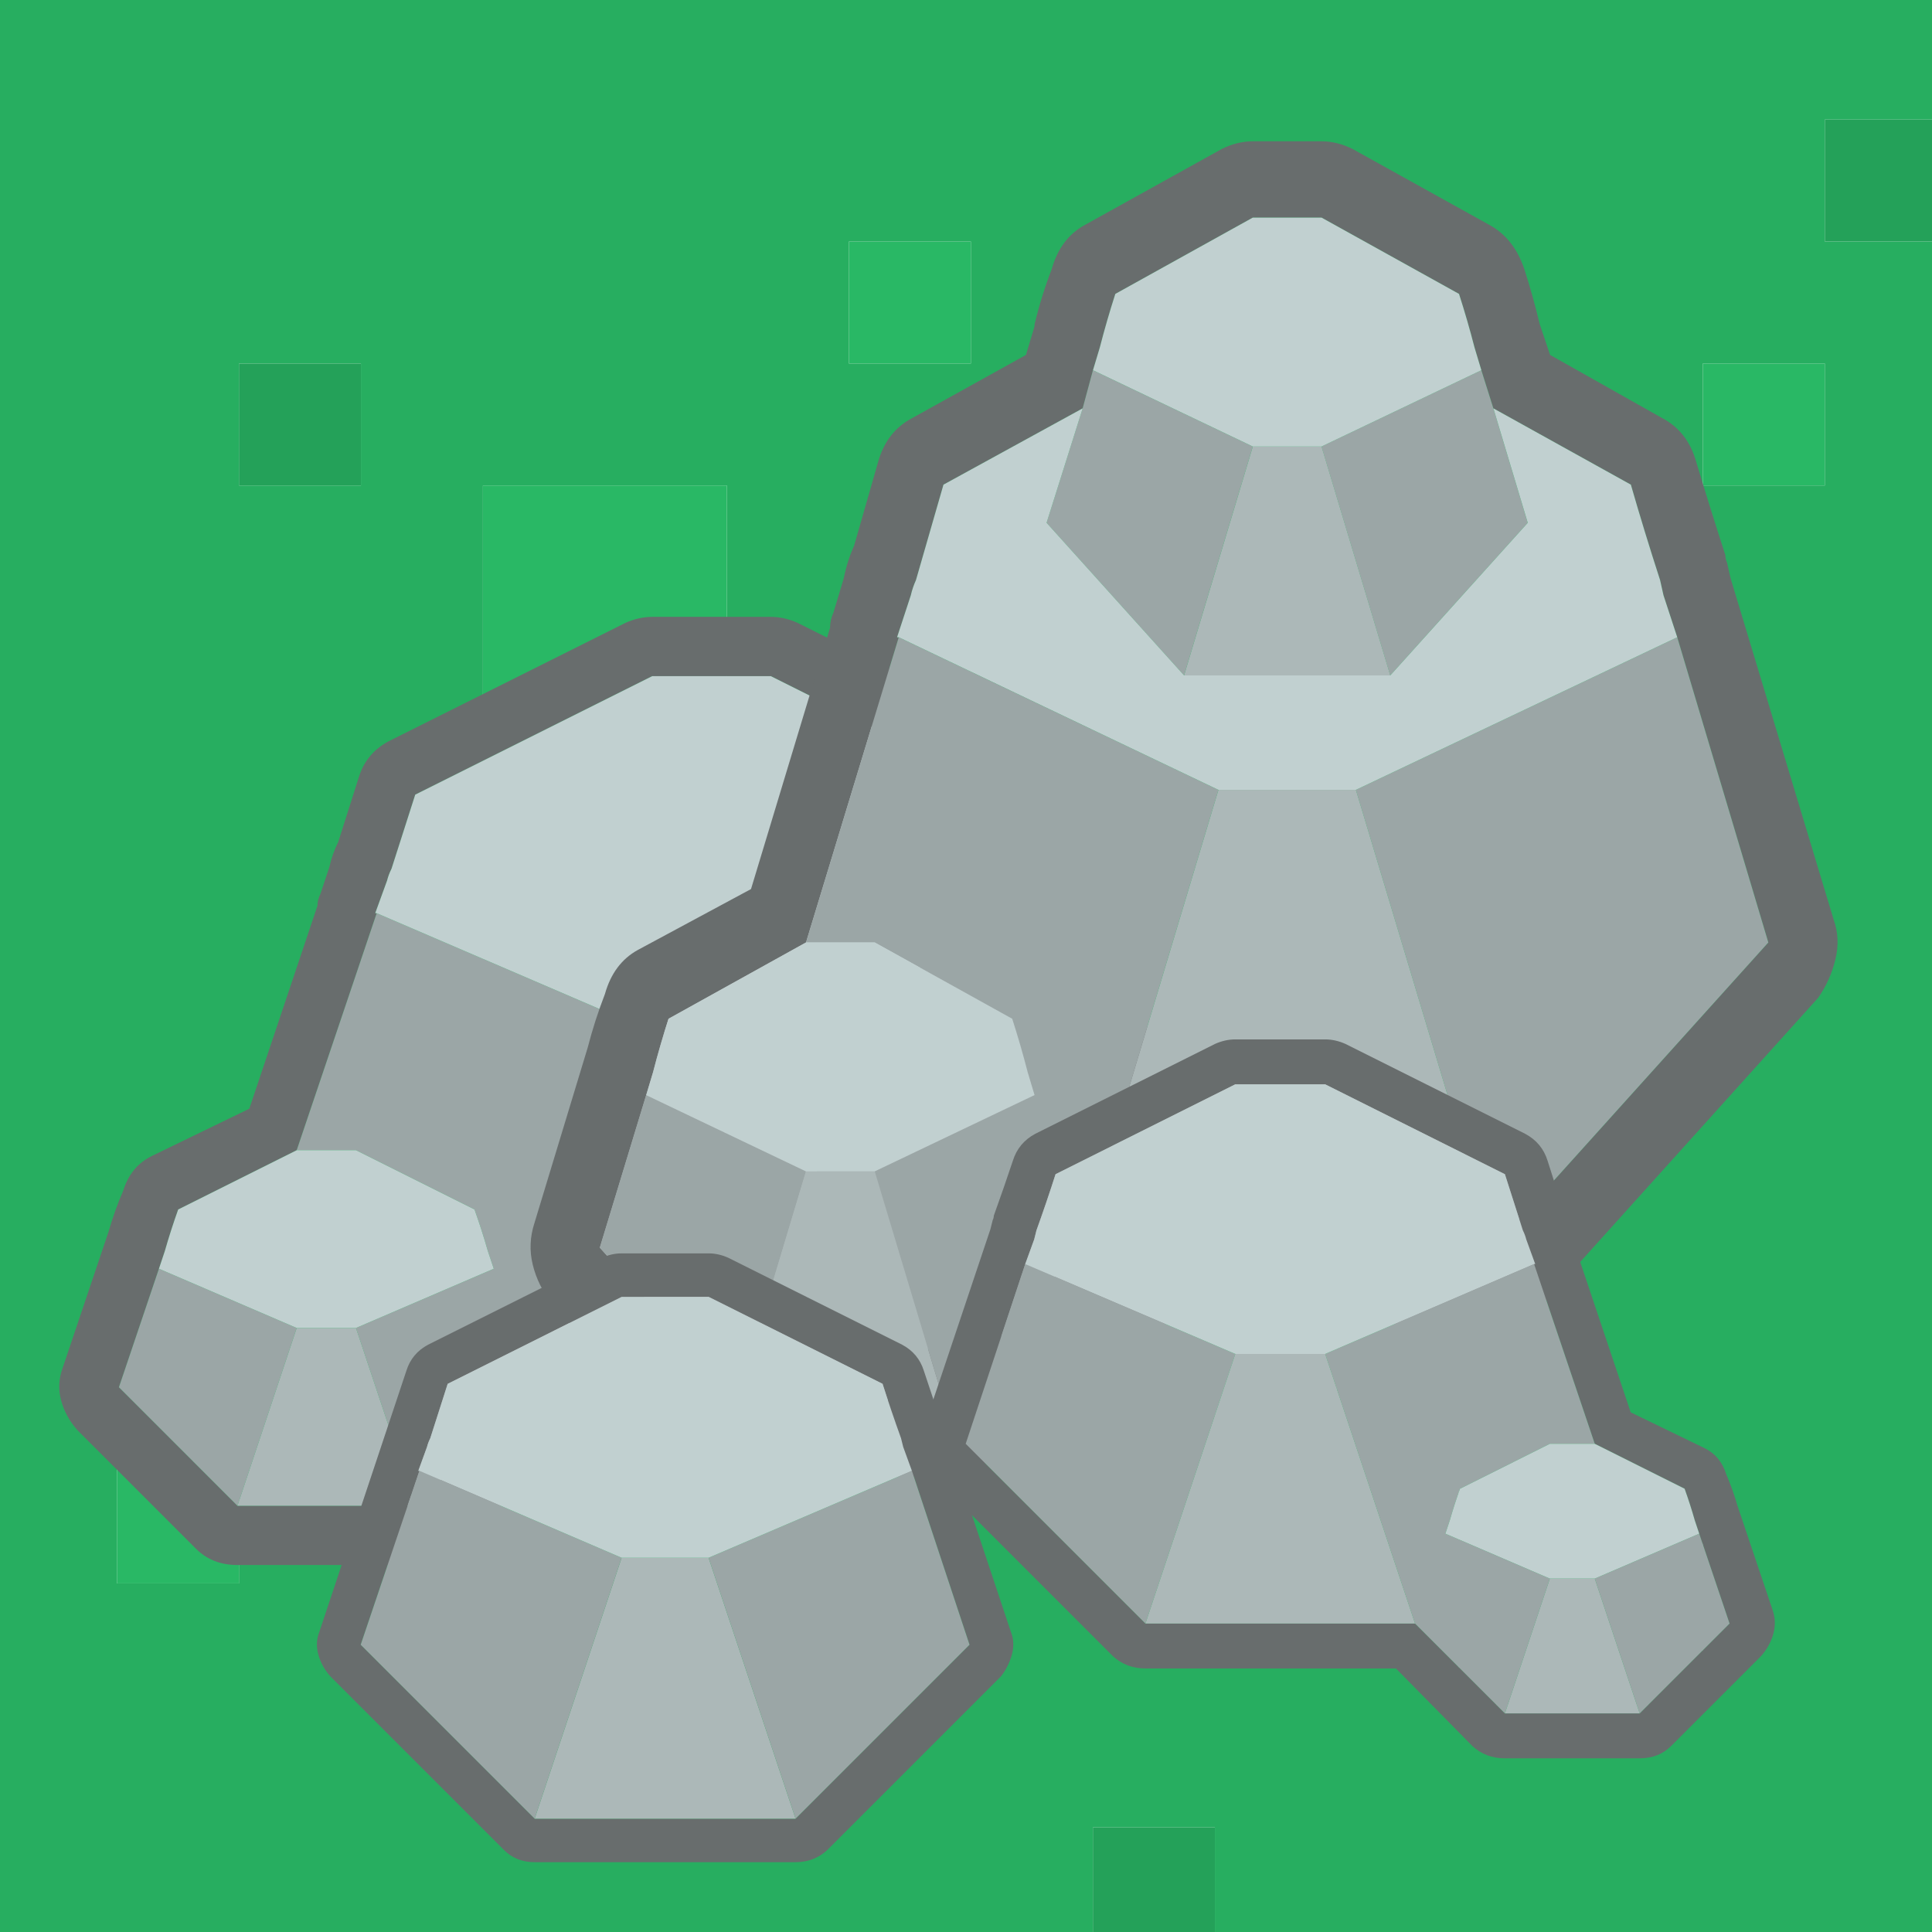
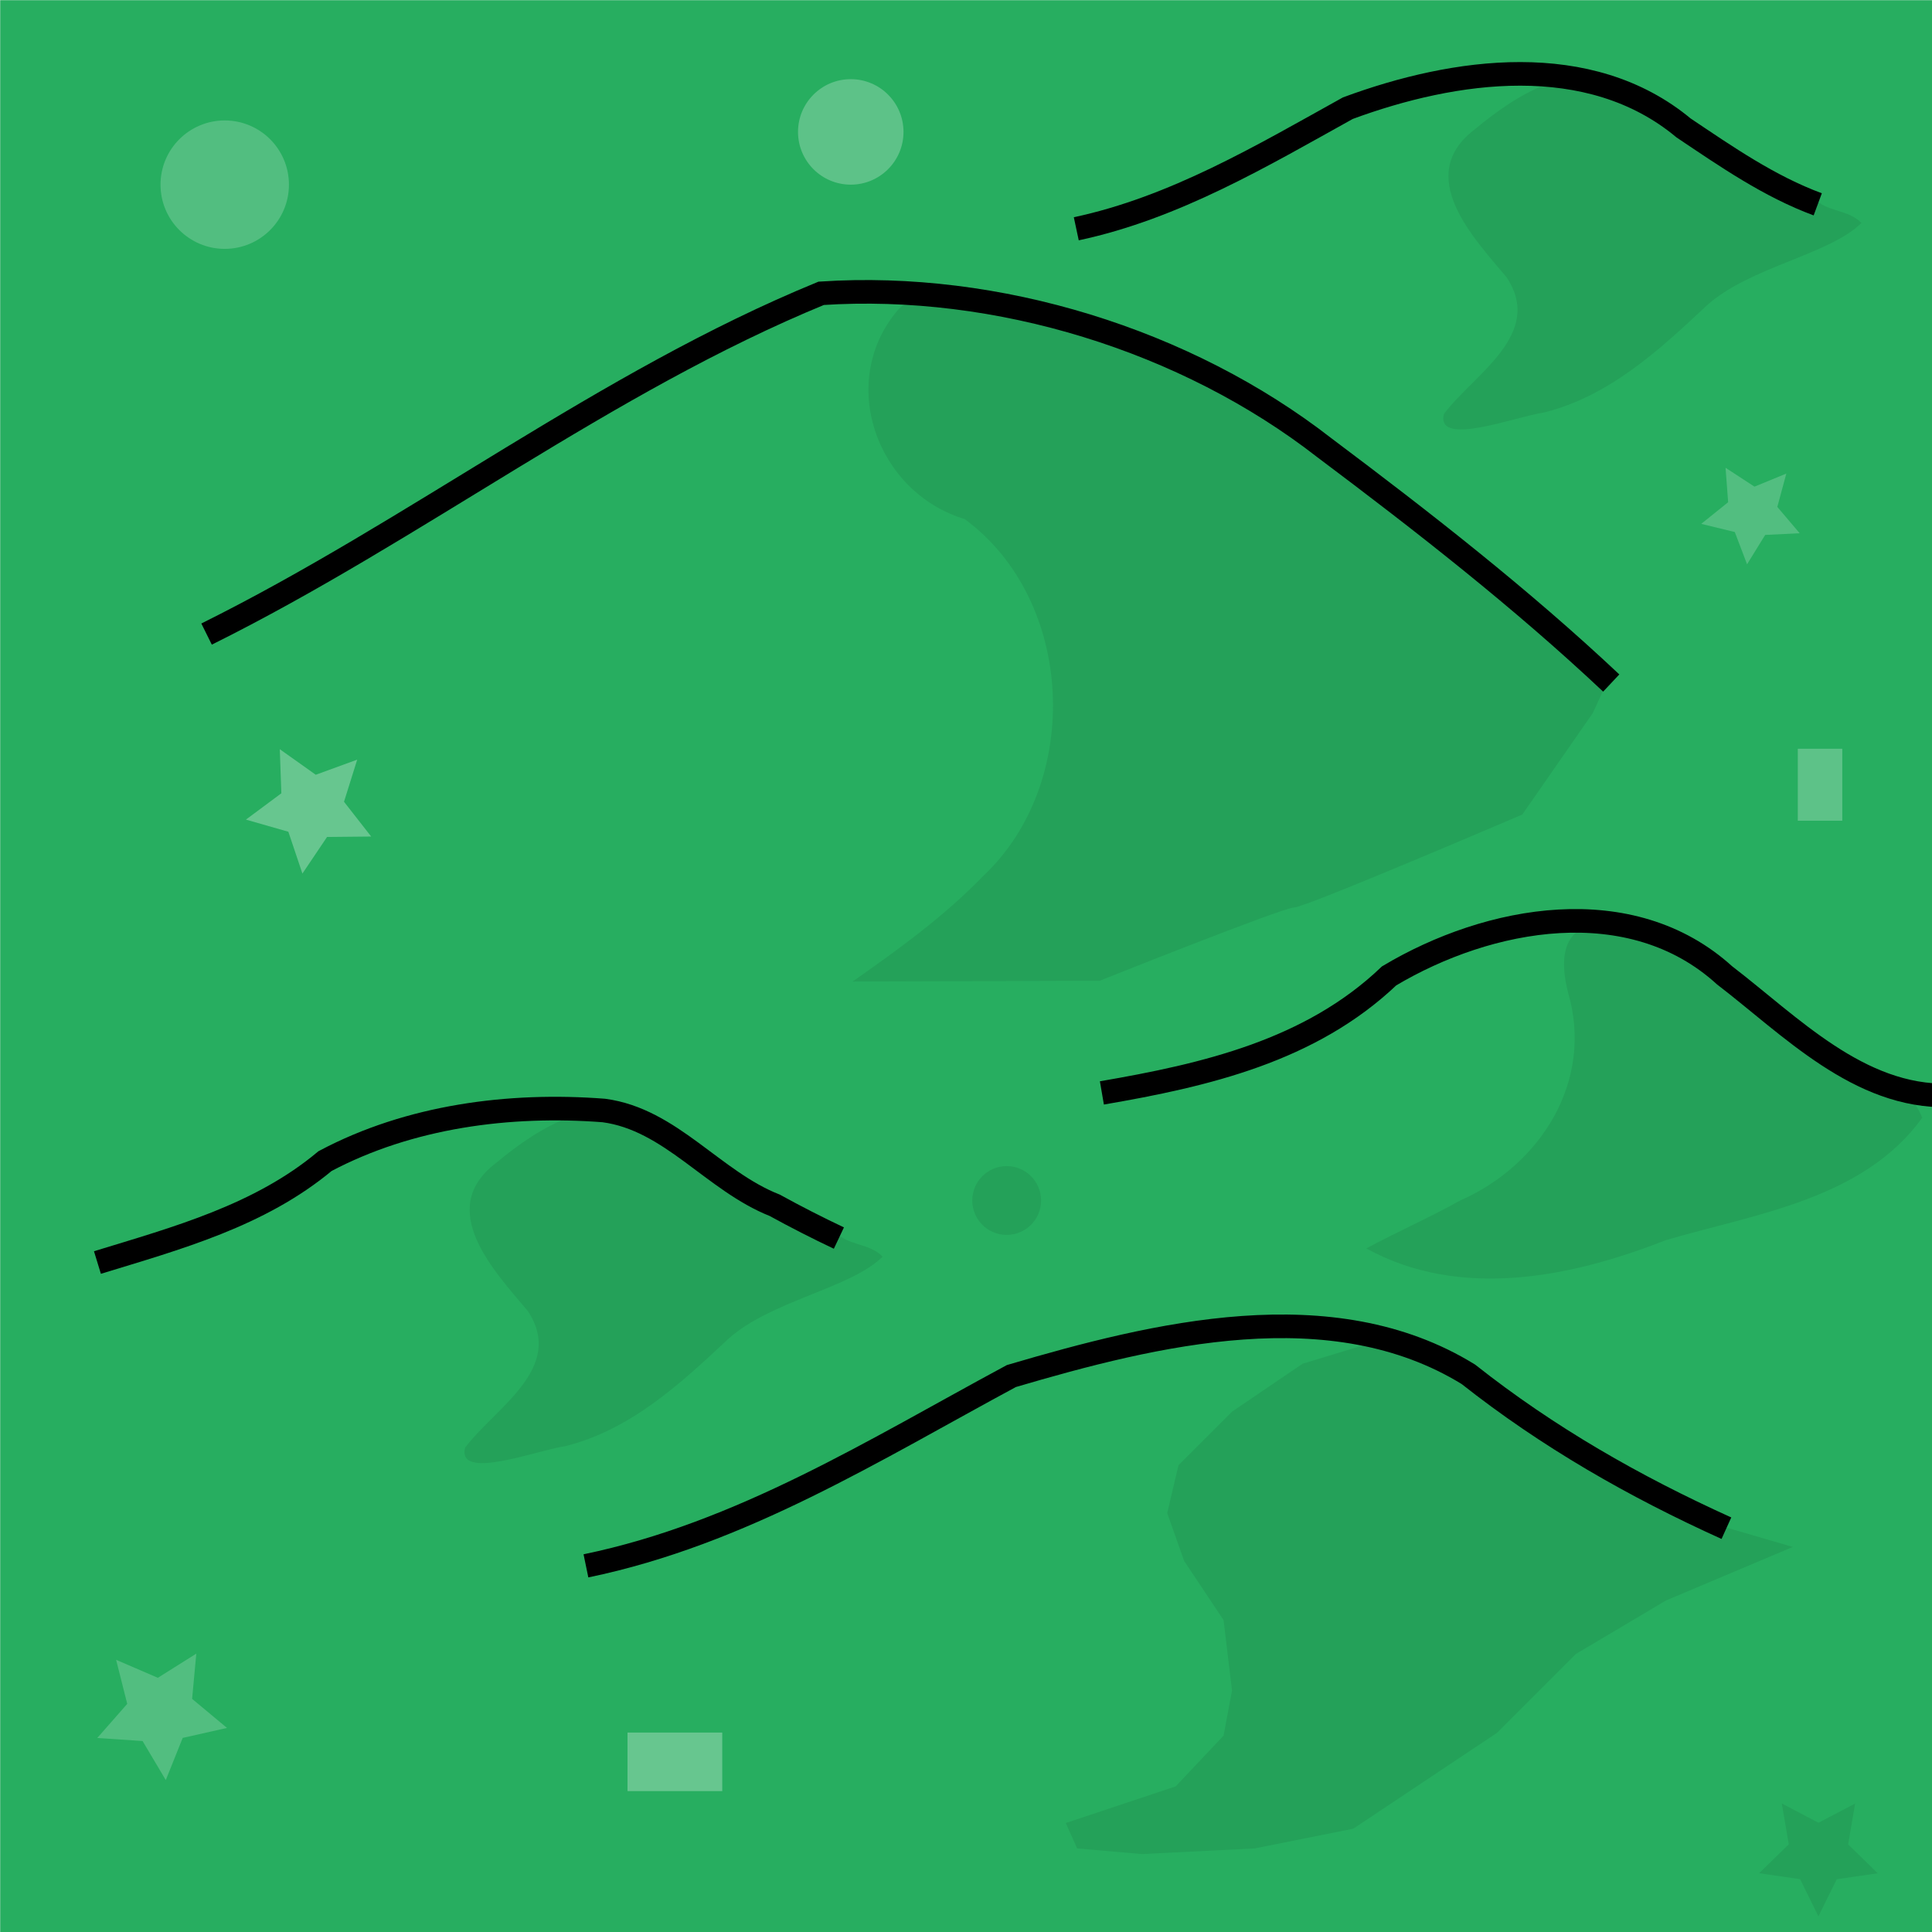
<svg xmlns="http://www.w3.org/2000/svg" width="163.645" height="163.645" viewBox="0 0 43.298 43.298" version="1.1" id="svg834">
-   <defs id="defs828" />
+   <defs id="defs828">
+     </defs>
  <g id="layer1" transform="translate(188.1094,-117.9557)">
-     <g id="g7055-3" transform="translate(267.4844,-163.8864)" style="">
-       <g transform="matrix(0.2645833,0,0,0.2645833,-188.1094,117.9557)" id="use7053-6">
-         <path style="fill:#24a159;stroke:none" id="path17851" d="m 68,92 v 4 h 4 V 92 H 68 M 96,36 h -4 v 4 h 4 V 36 M 56,80 h 4 v -4 h -4 v 4 m 12,-8 v -4 h -4 v 4 h 4 M 64,52 v 4 h 4 V 52 H 64 M 44,48 v -4 h -4 v 4 h 4 m 44,40 v -8 h -8 v 8 z" />
-         <path style="fill:#27ae60;stroke:none" id="path17853" d="m 92,36 h 4 V 32 H 32 v 64 h 36 v -4 h 4 v 4 H 96 V 40 h -4 v -4 m -4,12 v -4 h 4 v 4 h -4 m 0,32 v 8 h -8 v -8 h 8 M 48,48 h 8 v 8 h -8 v -8 m -4,-4 v 4 h -4 v -4 h 4 m 20,0 h -4 v -4 h 4 v 4 M 36,84 v -4 h 4 v 4 H 36 M 64,56 v -4 h 4 v 4 h -4 m 4,12 v 4 h -4 v -4 h 4 M 44,64 v -4 h 4 v 4 h -4 m 16,16 h -4 v -4 h 4 v 4 m 12,0 v -4 h 4 v 4 z" />
-         <path style="fill:#29b865;stroke:none" id="path17855" d="m 72,76 v 4 h 4 V 76 H 72 M 44,60 v 4 h 4 v -4 h -4 m -8,20 v 4 h 4 V 80 H 36 M 60,44 h 4 v -4 h -4 v 4 m -4,4 h -8 v 8 h 8 v -8 m 32,-4 v 4 h 4 v -4 z" />
-       </g>
-     </g>
-     <g id="g8103-9" transform="matrix(1.345769,0,0,1.345769,-655.0015,-706.7536)" style="">
-       <g transform="matrix(0.2645833,0,0,0.2645833,-188.1094,117.9557)" id="use8101-1">
-         <path style="fill:#686d6d;stroke:none" id="path17889" d="M 740.9,431.2 Q 740.45,431 740,431 h -2 q -0.45,0 -0.9,0.2 l -4,2 q -0.7,0.35 -0.95,1.15 -0.3,0.7 -0.5,1.45 v 0.05 l -0.25,0.75 -3.3,1.65 q -0.75,0.35 -1,1.15 -0.35,1.1 -0.7,2.2 -0.2,0.4 -0.3,0.85 l -0.3,0.9 q -0.1,0.2 -0.1,0.4 l -2.3,6.85 -3.3,1.6 q -0.7,0.35 -0.95,1.15 -0.3,0.7 -0.5,1.4 l -1.55,4.6 q -0.2,0.55 -0.05,1.1 0.15,0.55 0.55,1 l 4,4 q 0.55,0.55 1.4,0.55 h 6 q 0.85,0 1.45,-0.55 l 3.4,-3.45 H 745 q 0.85,0 1.45,-0.55 l 8,-8 q 0.35,-0.45 0.5,-1 0.15,-0.55 -0.05,-1.05 l -3,-8.95 q -0.05,-0.2 -0.1,-0.4 -0.05,-0.1 -0.05,-0.2 -0.45,-1.25 -0.85,-2.45 -0.25,-0.8 -1,-1.15 l -3.25,-1.65 -0.3,-0.8 q -0.2,-0.75 -0.45,-1.45 -0.3,-0.8 -1,-1.15 l -4,-2 m -7.55,5.8 0.2,-0.6 q 0.2,-0.7 0.45,-1.4 l 4,-2 h 2 l 4,2 q 0.25,0.7 0.45,1.4 l 0.2,0.6 0.35,1 4,2 q 0.4,1.25 0.85,2.5 0.05,0.2 0.1,0.4 l 0.4,1.1 2.65,8 -8,8 h -12 l -4,4 h -6 l -4,-4 1.35,-4 0.2,-0.6 q 0.2,-0.7 0.45,-1.4 l 4,-2 2.7,-8 h -0.05 l 0.4,-1.1 q 0.05,-0.2 0.15,-0.4 0.4,-1.25 0.8,-2.5 l 4.05,-2 z" />
-         <path style="fill:#9ba6a6;stroke:none" id="path17891" d="m 719,460 4,4 2,-6 -4.65,-2 -1.35,4 m 22,-12 4,12 8,-8 -2.65,-8 -9.35,4 m -10,6 q 0.25,0.7 0.45,1.4 l 0.2,0.6 -4.65,2 2,6 4,-4 4,-12 -9.3,-4 -2.7,8 h 2 l 4,2 m 14,-16 -0.35,-1 -4.65,2 2,6 4,-4 -1,-3 m -11.65,-1 -0.3,1 -1.05,3 4,4 2,-6 z" />
-         <path style="fill:#acb8b8;stroke:none" id="path17893" d="m 727,458 h -2 l -2,6 h 6 l -2,-6 m 18,2 -4,-12 h -4 l -4,12 h 12 m -7,-21 -2,6 h 6 l -2,-6 z" />
-         <path style="fill:#c1d0d0;stroke:none" id="path17895" d="m 731.45,455.4 q -0.2,-0.7 -0.45,-1.4 l -4,-2 h -2 l -4,2 q -0.25,0.7 -0.45,1.4 l -0.2,0.6 4.65,2 h 2 l 4.65,-2 -0.2,-0.6 m 1.6,-17.4 -4.05,2 q -0.4,1.25 -0.8,2.5 -0.1,0.2 -0.15,0.4 l -0.4,1.1 h 0.05 l 9.3,4 h 4 l 9.35,-4 -0.4,-1.1 q -0.05,-0.2 -0.1,-0.4 -0.45,-1.25 -0.85,-2.5 l -4,-2 1,3 -4,4 h -6 l -4,-4 1.05,-3 m 0.5,-1.6 -0.2,0.6 4.65,2 h 2 l 4.65,-2 -0.2,-0.6 q -0.2,-0.7 -0.45,-1.4 l -4,-2 h -2 l -4,2 q -0.25,0.7 -0.45,1.4 z" />
-       </g>
-     </g>
-     <g id="g8091-7" transform="translate(-200.3799,-533.0721)" style="">
-       <g transform="matrix(0.2645833,0,0,0.2645833,-188.1094,117.9557)" id="use8089-5">
-         <path style="fill:#686d6d;stroke:none" id="path17859" d="m 533.1,438.2 q -0.75,0.4 -1,1.2 l -4,12 q -0.2,0.5 -0.05,1.05 0.15,0.55 0.55,1 l 8,8 q 0.55,0.55 1.4,0.55 h 12 q 0.85,0 1.45,-0.55 l 8,-8 q 0.35,-0.45 0.5,-1 0.15,-0.55 -0.05,-1.05 l -4,-12 q -0.25,-0.8 -1,-1.2 l -8,-4 Q 546.45,434 546,434 h -4 q -0.45,0 -0.9,0.2 l -8,4 m -0.4,5.8 h -0.05 l 0.4,-1.1 q 0.05,-0.2 0.15,-0.4 0.4,-1.25 0.8,-2.5 l 8,-4 h 4 l 8,4 q 0.4,1.25 0.85,2.5 0.05,0.2 0.1,0.4 l 0.4,1.1 2.65,8 -8,8 h -12 l -8,-8 z" />
-         <path style="fill:#acb8b8;stroke:none" id="path17861" d="m 546,448 h -4 l -4,12 h 12 z" />
-         <path style="fill:#9ba6a6;stroke:none" id="path17863" d="m 530,452 8,8 4,-12 -9.3,-4 -2.7,8 m 20,8 8,-8 -2.65,-8 -9.35,4 z" />
-         <path style="fill:#c1d0d0;stroke:none" id="path17865" d="m 532.65,444 h 0.05 l 9.3,4 h 4 l 9.35,-4 -0.4,-1.1 q -0.05,-0.2 -0.1,-0.4 -0.45,-1.25 -0.85,-2.5 l -8,-4 h -4 l -8,4 q -0.4,1.25 -0.8,2.5 -0.1,0.2 -0.15,0.4 z" />
-       </g>
-     </g>
-     <g id="g8095-3" transform="translate(-118.1749,-528.0855)" style="">
-       <g transform="matrix(0.2645833,0,0,0.2645833,-188.1094,117.9557)" id="use8093-5">
-         <path style="fill:#686d6d;stroke:none" id="path17869" d="m 453.9,442.2 -4,-2 Q 449.45,440 449,440 h -2 q -0.45,0 -0.9,0.2 l -4,2 q -0.75,0.4 -1,1.2 l -2,6 q -0.2,0.5 -0.05,1.05 0.15,0.55 0.55,1 l 4,4 q 0.55,0.55 1.4,0.55 h 6 q 0.85,0 1.45,-0.55 l 4,-4 q 0.35,-0.45 0.5,-1 0.15,-0.55 -0.05,-1.05 l -2,-6 q -0.25,-0.8 -1,-1.2 m -4.9,-0.2 4,2 q 0.25,0.7 0.45,1.4 l 0.2,0.6 1.35,4 -4,4 h -6 l -4,-4 1.35,-4 0.2,-0.6 q 0.2,-0.7 0.45,-1.4 l 4,-2 z" />
-         <path style="fill:#acb8b8;stroke:none" id="path17871" d="m 451,454 -2,-6 h -2 l -2,6 z" />
-         <path style="fill:#9ba6a6;stroke:none" id="path17873" d="m 451,454 4,-4 -1.35,-4 -4.65,2 2,6 m -10,-4 4,4 2,-6 -4.65,-2 z" />
-         <path style="fill:#c1d0d0;stroke:none" id="path17875" d="m 453,444 -4,-2 h -2 l -4,2 q -0.25,0.7 -0.45,1.4 l -0.2,0.6 4.65,2 h 2 l 4.65,-2 -0.2,-0.6 q -0.2,-0.7 -0.45,-1.4 z" />
-       </g>
-     </g>
-     <g id="g8095-3-2" transform="translate(-137.5155,-533.8864)" style="">
-       <g transform="matrix(0.2645833,0,0,0.2645833,-188.1094,117.9557)" id="use8093-5-7">
-         <path style="fill:#686d6d;stroke:none" id="path17879" d="m 453.9,442.2 -4,-2 Q 449.45,440 449,440 h -2 q -0.45,0 -0.9,0.2 l -4,2 q -0.75,0.4 -1,1.2 l -2,6 q -0.2,0.5 -0.05,1.05 0.15,0.55 0.55,1 l 4,4 q 0.55,0.55 1.4,0.55 h 6 q 0.85,0 1.45,-0.55 l 4,-4 q 0.35,-0.45 0.5,-1 0.15,-0.55 -0.05,-1.05 l -2,-6 q -0.25,-0.8 -1,-1.2 m -4.9,-0.2 4,2 q 0.25,0.7 0.45,1.4 l 0.2,0.6 1.35,4 -4,4 h -6 l -4,-4 1.35,-4 0.2,-0.6 q 0.2,-0.7 0.45,-1.4 l 4,-2 z" />
-         <path style="fill:#acb8b8;stroke:none" id="path17881" d="m 451,454 -2,-6 h -2 l -2,6 z" />
-         <path style="fill:#9ba6a6;stroke:none" id="path17883" d="m 451,454 4,-4 -1.35,-4 -4.65,2 2,6 m -10,-4 4,4 2,-6 -4.65,-2 z" />
-         <path style="fill:#c1d0d0;stroke:none" id="path17885" d="m 453,444 -4,-2 h -2 l -4,2 q -0.25,0.7 -0.45,1.4 l -0.2,0.6 4.65,2 h 2 l 4.65,-2 -0.2,-0.6 q -0.2,-0.7 -0.45,-1.4 z" />
-       </g>
-     </g>
-     <g id="g17909" style="">
-       <g transform="translate(267.4844,-163.8864)" id="g7055-3-4">
-         <g transform="matrix(0.2645833,0,0,0.2645833,-188.1094,117.9557)" id="use7053-6-5">
-           <path style="fill:#24a159;stroke:none" id="path17975" d="m 68,92 v 4 h 4 V 92 H 68 M 96,36 h -4 v 4 h 4 V 36 M 56,80 h 4 v -4 h -4 v 4 m 12,-8 v -4 h -4 v 4 h 4 M 64,52 v 4 h 4 V 52 H 64 M 44,48 v -4 h -4 v 4 h 4 m 44,40 v -8 h -8 v 8 z" />
-           <path style="fill:#27ae60;stroke:none" id="path17977" d="m 92,36 h 4 V 32 H 32 v 64 h 36 v -4 h 4 v 4 H 96 V 40 h -4 v -4 m -4,12 v -4 h 4 v 4 h -4 m 0,32 v 8 h -8 v -8 h 8 M 48,48 h 8 v 8 h -8 v -8 m -4,-4 v 4 h -4 v -4 h 4 m 20,0 h -4 v -4 h 4 v 4 M 36,84 v -4 h 4 v 4 H 36 M 64,56 v -4 h 4 v 4 h -4 m 4,12 v 4 h -4 v -4 h 4 M 44,64 v -4 h 4 v 4 h -4 m 16,16 h -4 v -4 h 4 v 4 m 12,0 v -4 h 4 v 4 z" />
-           <path style="fill:#29b865;stroke:none" id="path17979" d="m 72,76 v 4 h 4 V 76 H 72 M 44,60 v 4 h 4 v -4 h -4 m -8,20 v 4 h 4 V 80 H 36 M 60,44 h 4 v -4 h -4 v 4 m -4,4 h -8 v 8 h 8 v -8 m 32,-4 v 4 h 4 v -4 z" />
-         </g>
-       </g>
-       <g transform="matrix(1.345769,0,0,1.345769,-655.0015,-706.7536)" id="g8103-9-0">
-         <g transform="matrix(0.2645833,0,0,0.2645833,-188.1094,117.9557)" id="use8101-1-3">
-           <path style="fill:#686d6d;stroke:none" id="path18013" d="M 740.9,431.2 Q 740.45,431 740,431 h -2 q -0.45,0 -0.9,0.2 l -4,2 q -0.7,0.35 -0.95,1.15 -0.3,0.7 -0.5,1.45 v 0.05 l -0.25,0.75 -3.3,1.65 q -0.75,0.35 -1,1.15 -0.35,1.1 -0.7,2.2 -0.2,0.4 -0.3,0.85 l -0.3,0.9 q -0.1,0.2 -0.1,0.4 l -2.3,6.85 -3.3,1.6 q -0.7,0.35 -0.95,1.15 -0.3,0.7 -0.5,1.4 l -1.55,4.6 q -0.2,0.55 -0.05,1.1 0.15,0.55 0.55,1 l 4,4 q 0.55,0.55 1.4,0.55 h 6 q 0.85,0 1.45,-0.55 l 3.4,-3.45 H 745 q 0.85,0 1.45,-0.55 l 8,-8 q 0.35,-0.45 0.5,-1 0.15,-0.55 -0.05,-1.05 l -3,-8.95 q -0.05,-0.2 -0.1,-0.4 -0.05,-0.1 -0.05,-0.2 -0.45,-1.25 -0.85,-2.45 -0.25,-0.8 -1,-1.15 l -3.25,-1.65 -0.3,-0.8 q -0.2,-0.75 -0.45,-1.45 -0.3,-0.8 -1,-1.15 l -4,-2 m -7.55,5.8 0.2,-0.6 q 0.2,-0.7 0.45,-1.4 l 4,-2 h 2 l 4,2 q 0.25,0.7 0.45,1.4 l 0.2,0.6 0.35,1 4,2 q 0.4,1.25 0.85,2.5 0.05,0.2 0.1,0.4 l 0.4,1.1 2.65,8 -8,8 h -12 l -4,4 h -6 l -4,-4 1.35,-4 0.2,-0.6 q 0.2,-0.7 0.45,-1.4 l 4,-2 2.7,-8 h -0.05 l 0.4,-1.1 q 0.05,-0.2 0.15,-0.4 0.4,-1.25 0.8,-2.5 l 4.05,-2 z" />
-           <path style="fill:#9ba6a6;stroke:none" id="path18015" d="m 719,460 4,4 2,-6 -4.65,-2 -1.35,4 m 22,-12 4,12 8,-8 -2.65,-8 -9.35,4 m -10,6 q 0.25,0.7 0.45,1.4 l 0.2,0.6 -4.65,2 2,6 4,-4 4,-12 -9.3,-4 -2.7,8 h 2 l 4,2 m 14,-16 -0.35,-1 -4.65,2 2,6 4,-4 -1,-3 m -11.65,-1 -0.3,1 -1.05,3 4,4 2,-6 z" />
-           <path style="fill:#acb8b8;stroke:none" id="path18017" d="m 727,458 h -2 l -2,6 h 6 l -2,-6 m 18,2 -4,-12 h -4 l -4,12 h 12 m -7,-21 -2,6 h 6 l -2,-6 z" />
-           <path style="fill:#c1d0d0;stroke:none" id="path18019" d="m 731.45,455.4 q -0.2,-0.7 -0.45,-1.4 l -4,-2 h -2 l -4,2 q -0.25,0.7 -0.45,1.4 l -0.2,0.6 4.65,2 h 2 l 4.65,-2 -0.2,-0.6 m 1.6,-17.4 -4.05,2 q -0.4,1.25 -0.8,2.5 -0.1,0.2 -0.15,0.4 l -0.4,1.1 h 0.05 l 9.3,4 h 4 l 9.35,-4 -0.4,-1.1 q -0.05,-0.2 -0.1,-0.4 -0.45,-1.25 -0.85,-2.5 l -4,-2 1,3 -4,4 h -6 l -4,-4 1.05,-3 m 0.5,-1.6 -0.2,0.6 4.65,2 h 2 l 4.65,-2 -0.2,-0.6 q -0.2,-0.7 -0.45,-1.4 l -4,-2 h -2 l -4,2 q -0.25,0.7 -0.45,1.4 z" />
-         </g>
-       </g>
-       <g transform="translate(-200.3799,-533.0721)" id="g8091-7-6">
-         <g transform="matrix(0.2645833,0,0,0.2645833,-188.1094,117.9557)" id="use8089-5-1">
-           <path style="fill:#686d6d;stroke:none" id="path17983" d="m 533.1,438.2 q -0.75,0.4 -1,1.2 l -4,12 q -0.2,0.5 -0.05,1.05 0.15,0.55 0.55,1 l 8,8 q 0.55,0.55 1.4,0.55 h 12 q 0.85,0 1.45,-0.55 l 8,-8 q 0.35,-0.45 0.5,-1 0.15,-0.55 -0.05,-1.05 l -4,-12 q -0.25,-0.8 -1,-1.2 l -8,-4 Q 546.45,434 546,434 h -4 q -0.45,0 -0.9,0.2 l -8,4 m -0.4,5.8 h -0.05 l 0.4,-1.1 q 0.05,-0.2 0.15,-0.4 0.4,-1.25 0.8,-2.5 l 8,-4 h 4 l 8,4 q 0.4,1.25 0.85,2.5 0.05,0.2 0.1,0.4 l 0.4,1.1 2.65,8 -8,8 h -12 l -8,-8 z" />
-           <path style="fill:#acb8b8;stroke:none" id="path17985" d="m 546,448 h -4 l -4,12 h 12 z" />
-           <path style="fill:#9ba6a6;stroke:none" id="path17987" d="m 530,452 8,8 4,-12 -9.3,-4 -2.7,8 m 20,8 8,-8 -2.65,-8 -9.35,4 z" />
-           <path style="fill:#c1d0d0;stroke:none" id="path17989" d="m 532.65,444 h 0.05 l 9.3,4 h 4 l 9.35,-4 -0.4,-1.1 q -0.05,-0.2 -0.1,-0.4 -0.45,-1.25 -0.85,-2.5 l -8,-4 h -4 l -8,4 q -0.4,1.25 -0.8,2.5 -0.1,0.2 -0.15,0.4 z" />
-         </g>
-       </g>
-       <g transform="translate(-118.1749,-528.0855)" id="g8095-3-0">
-         <g transform="matrix(0.2645833,0,0,0.2645833,-188.1094,117.9557)" id="use8093-5-6">
-           <path style="fill:#686d6d;stroke:none" id="path17993" d="m 453.9,442.2 -4,-2 Q 449.45,440 449,440 h -2 q -0.45,0 -0.9,0.2 l -4,2 q -0.75,0.4 -1,1.2 l -2,6 q -0.2,0.5 -0.05,1.05 0.15,0.55 0.55,1 l 4,4 q 0.55,0.55 1.4,0.55 h 6 q 0.85,0 1.45,-0.55 l 4,-4 q 0.35,-0.45 0.5,-1 0.15,-0.55 -0.05,-1.05 l -2,-6 q -0.25,-0.8 -1,-1.2 m -4.9,-0.2 4,2 q 0.25,0.7 0.45,1.4 l 0.2,0.6 1.35,4 -4,4 h -6 l -4,-4 1.35,-4 0.2,-0.6 q 0.2,-0.7 0.45,-1.4 l 4,-2 z" />
-           <path style="fill:#acb8b8;stroke:none" id="path17995" d="m 451,454 -2,-6 h -2 l -2,6 z" />
-           <path style="fill:#9ba6a6;stroke:none" id="path17997" d="m 451,454 4,-4 -1.35,-4 -4.65,2 2,6 m -10,-4 4,4 2,-6 -4.65,-2 z" />
-           <path style="fill:#c1d0d0;stroke:none" id="path17999" d="m 453,444 -4,-2 h -2 l -4,2 q -0.25,0.7 -0.45,1.4 l -0.2,0.6 4.65,2 h 2 l 4.65,-2 -0.2,-0.6 q -0.2,-0.7 -0.45,-1.4 z" />
-         </g>
-       </g>
-       <g transform="translate(-137.5155,-533.8864)" id="g8095-3-2-3">
-         <g transform="matrix(0.2645833,0,0,0.2645833,-188.1094,117.9557)" id="use8093-5-7-2">
-           <path style="fill:#686d6d;stroke:none" id="path18003" d="m 453.9,442.2 -4,-2 Q 449.45,440 449,440 h -2 q -0.45,0 -0.9,0.2 l -4,2 q -0.75,0.4 -1,1.2 l -2,6 q -0.2,0.5 -0.05,1.05 0.15,0.55 0.55,1 l 4,4 q 0.55,0.55 1.4,0.55 h 6 q 0.85,0 1.45,-0.55 l 4,-4 q 0.35,-0.45 0.5,-1 0.15,-0.55 -0.05,-1.05 l -2,-6 q -0.25,-0.8 -1,-1.2 m -4.9,-0.2 4,2 q 0.25,0.7 0.45,1.4 l 0.2,0.6 1.35,4 -4,4 h -6 l -4,-4 1.35,-4 0.2,-0.6 q 0.2,-0.7 0.45,-1.4 l 4,-2 z" />
-           <path style="fill:#acb8b8;stroke:none" id="path18005" d="m 451,454 -2,-6 h -2 l -2,6 z" />
-           <path style="fill:#9ba6a6;stroke:none" id="path18007" d="m 451,454 4,-4 -1.35,-4 -4.65,2 2,6 m -10,-4 4,4 2,-6 -4.65,-2 z" />
-           <path style="fill:#c1d0d0;stroke:none" id="path18009" d="m 453,444 -4,-2 h -2 l -4,2 q -0.25,0.7 -0.45,1.4 l -0.2,0.6 4.65,2 h 2 l 4.65,-2 -0.2,-0.6 q -0.2,-0.7 -0.45,-1.4 z" />
-         </g>
-       </g>
-     </g>
-     <g id="g7055" transform="matrix(2.583242,0,0,2.583242,275.8383,-208.679)">
-       <g transform="matrix(0.2645833,0,0,0.2645833,-188.1094,117.9557)" id="use7053">
-         <path style="fill:#24a159;stroke:none" id="path18045" d="m 68,92 v 4 h 4 V 92 H 68 M 96,36 h -4 v 4 h 4 V 36 M 56,80 h 4 v -4 h -4 v 4 m 12,-8 v -4 h -4 v 4 h 4 M 64,52 v 4 h 4 V 52 H 64 M 44,48 v -4 h -4 v 4 h 4 m 44,40 v -8 h -8 v 8 z" />
-         <path style="fill:#27ae60;stroke:none" id="path18047" d="m 92,36 h 4 V 32 H 32 v 64 h 36 v -4 h 4 v 4 H 96 V 40 h -4 v -4 m -4,12 v -4 h 4 v 4 h -4 m 0,32 v 8 h -8 v -8 h 8 M 48,48 h 8 v 8 h -8 v -8 m -4,-4 v 4 h -4 v -4 h 4 m 20,0 h -4 v -4 h 4 v 4 M 36,84 v -4 h 4 v 4 H 36 M 64,56 v -4 h 4 v 4 h -4 m 4,12 v 4 h -4 v -4 h 4 M 44,64 v -4 h 4 v 4 h -4 m 16,16 h -4 v -4 h 4 v 4 m 12,0 v -4 h 4 v 4 z" />
-         <path style="fill:#29b865;stroke:none" id="path18049" d="m 72,76 v 4 h 4 V 76 H 72 M 44,60 v 4 h 4 v -4 h -4 m -8,20 v 4 h 4 V 80 H 36 M 60,44 h 4 v -4 h -4 v 4 m -4,4 h -8 v 8 h 8 v -8 m 32,-4 v 4 h 4 v -4 z" />
-       </g>
-     </g>
-     <g id="g8099-0" transform="matrix(2.509744,0,0,2.509744,-127.0321,-451.122)">
-       <g transform="matrix(0.2645833,0,0,0.2645833,-188.1094,117.9557)" id="use8097-6">
-         <path style="fill:#686d6d;stroke:none" id="path18139-1" d="m 655.75,439.85 q -0.45,-1.25 -0.85,-2.45 -0.25,-0.8 -1,-1.2 l -8,-4 Q 645.45,432 645,432 h -4 q -0.45,0 -0.9,0.2 l -8,4 q -0.75,0.4 -1,1.2 -0.35,1.1 -0.7,2.2 -0.2,0.4 -0.3,0.85 l -0.3,0.9 q -0.1,0.2 -0.1,0.4 l -2.3,6.85 -3.3,1.6 q -0.7,0.35 -0.95,1.15 -0.3,0.7 -0.5,1.4 l -1.55,4.6 q -0.2,0.55 -0.05,1.1 0.15,0.55 0.55,1 l 4,4 q 0.55,0.55 1.4,0.55 h 6 q 0.85,0 1.45,-0.55 l 3.4,-3.45 H 649 q 0.85,0 1.45,-0.55 l 8,-8 q 0.35,-0.45 0.5,-1 0.15,-0.55 -0.05,-1.05 l -3,-8.95 q -0.05,-0.2 -0.1,-0.4 -0.05,-0.1 -0.05,-0.2 M 653,438 q 0.4,1.25 0.85,2.5 0.05,0.2 0.1,0.4 l 0.4,1.1 2.65,8 -8,8 h -12 l -4,4 h -6 l -4,-4 1.35,-4 0.2,-0.6 q 0.2,-0.7 0.45,-1.4 l 4,-2 2.7,-8 h -0.05 l 0.4,-1.1 q 0.05,-0.2 0.15,-0.4 0.4,-1.25 0.8,-2.5 l 8,-4 h 4 z" />
-         <path style="fill:#9ba6a6;stroke:none" id="path18141-5" d="m 623,458 4,4 2,-6 -4.65,-2 -1.35,4 m 12.65,-4 -4.65,2 2,6 4,-4 4,-12 -9.3,-4 -2.7,8 h 2 l 4,2 q 0.25,0.7 0.45,1.4 l 0.2,0.6 m 13.35,4 8,-8 -2.65,-8 -9.35,4 z" />
-         <path style="fill:#acb8b8;stroke:none" id="path18143-5" d="m 631,456 h -2 l -2,6 h 6 l -2,-6 m 14,-10 h -4 l -4,12 h 12 z" />
-         <path style="fill:#c1d0d0;stroke:none" id="path18145-4" d="m 631,456 4.65,-2 -0.2,-0.6 q -0.2,-0.7 -0.45,-1.4 l -4,-2 h -2 l -4,2 q -0.25,0.7 -0.45,1.4 l -0.2,0.6 4.65,2 h 2 m 22.85,-15.5 Q 653.4,439.25 653,438 l -8,-4 h -4 l -8,4 q -0.4,1.25 -0.8,2.5 -0.1,0.2 -0.15,0.4 l -0.4,1.1 h 0.05 l 9.3,4 h 4 l 9.35,-4 -0.4,-1.1 q -0.05,-0.2 -0.1,-0.4 z" />
-       </g>
-     </g>
-     <g id="g8103" transform="matrix(0.8214166,0,0,0.8214166,-115.6414,-44.99231)">
-       <g transform="matrix(0.2645833,0,0,0.2645833,-188.1094,117.9557)" id="use8101">
-         <path style="fill:#686d6d;stroke:none;stroke-width:3.734" id="path18149" d="m 516.986,319.301 q -1.595,-0.787 -3.19,-0.787 h -7.088 q -1.595,0 -3.19,0.787 l -14.176,7.868 q -2.481,1.377 -3.367,4.524 -1.063,2.754 -1.772,5.704 v 0.197 l -0.886,2.951 -11.695,6.491 q -2.658,1.377 -3.544,4.524 -1.24,4.327 -2.481,8.655 -0.709,1.574 -1.063,3.344 l -1.063,3.541 q -0.354,0.787 -0.354,1.574 l -8.151,26.948 -11.695,6.294 q -2.481,1.377 -3.367,4.524 -1.063,2.754 -1.772,5.508 l -5.493,18.097 q -0.709,2.164 -0.177,4.327 0.532,2.164 1.949,3.934 l 14.176,15.736 q 1.949,2.164 4.962,2.164 h 21.264 q 3.012,0 5.139,-2.164 l 12.05,-13.572 h 39.516 q 3.012,0 5.139,-2.164 l 28.352,-31.472 q 1.24,-1.77 1.772,-3.934 0.532,-2.164 -0.177,-4.131 l -10.632,-35.21 q -0.177,-0.787 -0.354,-1.574 -0.177,-0.393 -0.177,-0.787 -1.595,-4.918 -3.012,-9.638 -0.886,-3.147 -3.544,-4.524 l -11.518,-6.491 -1.063,-3.147 q -0.709,-2.951 -1.595,-5.704 -1.063,-3.147 -3.544,-4.524 l -14.176,-7.868 m -26.758,22.817 0.709,-2.36 q 0.709,-2.754 1.595,-5.508 l 14.176,-7.868 h 7.088 l 14.176,7.868 q 0.886,2.754 1.595,5.508 l 0.709,2.36 1.24,3.934 14.176,7.868 q 1.418,4.918 3.012,9.835 0.177,0.787 0.354,1.574 l 1.418,4.327 9.392,31.472 -28.352,31.472 h -42.529 l -14.176,15.736 h -21.264 l -14.176,-15.736 4.784,-15.736 0.709,-2.36 q 0.709,-2.754 1.595,-5.508 l 14.176,-7.868 9.569,-31.472 h -0.177 l 1.418,-4.327 q 0.177,-0.787 0.532,-1.574 1.418,-4.918 2.835,-9.835 l 14.353,-7.868 z" />
-         <path style="fill:#9ba6a6;stroke:none;stroke-width:3.734" id="path18151" d="m 439.371,432.602 14.176,15.736 7.088,-23.604 -16.48,-7.868 -4.784,15.736 m 77.969,-47.208 14.176,47.208 28.352,-31.472 -9.392,-31.472 -33.137,15.736 m -35.441,23.604 q 0.886,2.754 1.595,5.508 l 0.709,2.36 -16.48,7.868 7.088,23.604 14.176,-15.736 14.176,-47.208 -32.96,-15.736 -9.569,31.472 h 7.088 l 14.176,7.868 m 49.617,-62.945 -1.24,-3.934 -16.48,7.868 7.088,23.604 14.176,-15.736 -3.544,-11.802 m -41.288,-3.934 -1.063,3.934 -3.721,11.802 14.176,15.736 7.088,-23.604 z" />
-         <path style="fill:#acb8b8;stroke:none;stroke-width:3.734" id="path18153" d="m 467.724,424.734 h -7.088 l -7.088,23.604 h 21.264 l -7.088,-23.604 m 63.793,7.868 -14.176,-47.208 h -14.176 l -14.176,47.208 h 42.529 m -24.808,-82.615 -7.088,23.604 h 21.264 l -7.088,-23.604 z" />
-         <path style="fill:#c1d0d0;stroke:none;stroke-width:3.734" id="path18155" d="m 483.495,414.505 q -0.709,-2.754 -1.595,-5.508 l -14.176,-7.868 h -7.088 l -14.176,7.868 q -0.886,2.754 -1.595,5.508 l -0.709,2.36 16.48,7.868 h 7.088 l 16.48,-7.868 -0.709,-2.36 m 5.67,-68.452 -14.353,7.868 q -1.418,4.918 -2.835,9.835 -0.354,0.787 -0.532,1.574 l -1.418,4.327 h 0.177 l 32.96,15.736 h 14.176 l 33.137,-15.736 -1.418,-4.327 q -0.177,-0.787 -0.354,-1.574 -1.595,-4.918 -3.012,-9.835 l -14.176,-7.868 3.544,11.802 -14.176,15.736 h -21.264 l -14.176,-15.736 3.721,-11.802 m 1.772,-6.294 -0.709,2.36 16.48,7.868 h 7.088 l 16.48,-7.868 -0.709,-2.36 q -0.709,-2.754 -1.595,-5.508 l -14.176,-7.868 h -7.088 l -14.176,7.868 q -0.886,2.754 -1.595,5.508 z" />
-       </g>
-     </g>
-     <g id="g8099" transform="matrix(-1.902997,0,0,1.902997,-193.6386,-300.7323)">
-       <g transform="matrix(0.2645833,0,0,0.2645833,-188.1094,117.9557)" id="use8097">
-         <path style="fill:#686d6d;stroke:none" id="path18139" d="m 655.75,439.85 q -0.45,-1.25 -0.85,-2.45 -0.25,-0.8 -1,-1.2 l -8,-4 Q 645.45,432 645,432 h -4 q -0.45,0 -0.9,0.2 l -8,4 q -0.75,0.4 -1,1.2 -0.35,1.1 -0.7,2.2 -0.2,0.4 -0.3,0.85 l -0.3,0.9 q -0.1,0.2 -0.1,0.4 l -2.3,6.85 -3.3,1.6 q -0.7,0.35 -0.95,1.15 -0.3,0.7 -0.5,1.4 l -1.55,4.6 q -0.2,0.55 -0.05,1.1 0.15,0.55 0.55,1 l 4,4 q 0.55,0.55 1.4,0.55 h 6 q 0.85,0 1.45,-0.55 l 3.4,-3.45 H 649 q 0.85,0 1.45,-0.55 l 8,-8 q 0.35,-0.45 0.5,-1 0.15,-0.55 -0.05,-1.05 l -3,-8.95 q -0.05,-0.2 -0.1,-0.4 -0.05,-0.1 -0.05,-0.2 M 653,438 q 0.4,1.25 0.85,2.5 0.05,0.2 0.1,0.4 l 0.4,1.1 2.65,8 -8,8 h -12 l -4,4 h -6 l -4,-4 1.35,-4 0.2,-0.6 q 0.2,-0.7 0.45,-1.4 l 4,-2 2.7,-8 h -0.05 l 0.4,-1.1 q 0.05,-0.2 0.15,-0.4 0.4,-1.25 0.8,-2.5 l 8,-4 h 4 z" />
-         <path style="fill:#9ba6a6;stroke:none" id="path18141" d="m 623,458 4,4 2,-6 -4.65,-2 -1.35,4 m 12.65,-4 -4.65,2 2,6 4,-4 4,-12 -9.3,-4 -2.7,8 h 2 l 4,2 q 0.25,0.7 0.45,1.4 l 0.2,0.6 m 13.35,4 8,-8 -2.65,-8 -9.35,4 z" />
-         <path style="fill:#acb8b8;stroke:none" id="path18143" d="m 631,456 h -2 l -2,6 h 6 l -2,-6 m 14,-10 h -4 l -4,12 h 12 z" />
-         <path style="fill:#c1d0d0;stroke:none" id="path18145" d="m 631,456 4.65,-2 -0.2,-0.6 q -0.2,-0.7 -0.45,-1.4 l -4,-2 h -2 l -4,2 q -0.25,0.7 -0.45,1.4 l -0.2,0.6 4.65,2 h 2 m 22.85,-15.5 Q 653.4,439.25 653,438 l -8,-4 h -4 l -8,4 q -0.4,1.25 -0.8,2.5 -0.1,0.2 -0.15,0.4 l -0.4,1.1 h 0.05 l 9.3,4 h 4 l 9.35,-4 -0.4,-1.1 q -0.05,-0.2 -0.1,-0.4 z" />
-       </g>
-     </g>
-     <g id="g8091" transform="matrix(1.841683,0,0,1.841683,-91.8453,-282.671)">
-       <g transform="matrix(0.2645833,0,0,0.2645833,-188.1094,117.9557)" id="use8089">
-         <path style="fill:#686d6d;stroke:none" id="path18119" d="m 533.1,438.2 q -0.75,0.4 -1,1.2 l -4,12 q -0.2,0.5 -0.05,1.05 0.15,0.55 0.55,1 l 8,8 q 0.55,0.55 1.4,0.55 h 12 q 0.85,0 1.45,-0.55 l 8,-8 q 0.35,-0.45 0.5,-1 0.15,-0.55 -0.05,-1.05 l -4,-12 q -0.25,-0.8 -1,-1.2 l -8,-4 Q 546.45,434 546,434 h -4 q -0.45,0 -0.9,0.2 l -8,4 m -0.4,5.8 h -0.05 l 0.4,-1.1 q 0.05,-0.2 0.15,-0.4 0.4,-1.25 0.8,-2.5 l 8,-4 h 4 l 8,4 q 0.4,1.25 0.85,2.5 0.05,0.2 0.1,0.4 l 0.4,1.1 2.65,8 -8,8 h -12 l -8,-8 z" />
-         <path style="fill:#acb8b8;stroke:none" id="path18121" d="m 546,448 h -4 l -4,12 h 12 z" />
-         <path style="fill:#9ba6a6;stroke:none" id="path18123" d="m 530,452 8,8 4,-12 -9.3,-4 -2.7,8 m 20,8 8,-8 -2.65,-8 -9.35,4 z" />
-         <path style="fill:#c1d0d0;stroke:none" id="path18125" d="m 532.65,444 h 0.05 l 9.3,4 h 4 l 9.35,-4 -0.4,-1.1 q -0.05,-0.2 -0.1,-0.4 -0.45,-1.25 -0.85,-2.5 l -8,-4 h -4 l -8,4 q -0.4,1.25 -0.8,2.5 -0.1,0.2 -0.15,0.4 z" />
-       </g>
-     </g>
+     <rect style="opacity:1;fill:#27ae60;fill-opacity:1;stroke:none;stroke-width:0.271;stroke-linecap:round;stroke-linejoin:round;stroke-miterlimit:4;stroke-dasharray:none;paint-order:stroke fill markers" id="rect900" width="43.316" height="43.316" x="-188.105" y="117.96" />
+     <path style="fill:#24a159;fill-opacity:1;stroke:none;stroke-width:0.399px;stroke-linecap:butt;stroke-linejoin:miter;stroke-opacity:1" d="m -167.96,124.872 c -1.409,1.609 -0.516,4.118 1.469,4.716 2.477,1.821 2.646,5.902 0.418,7.998 -0.872,0.903 -1.906,1.649 -2.929,2.367 l 5.537,-0.017 c 0,0 4.105,-1.642 4.357,-1.642 0.253,0 5.115,-2.084 5.115,-2.084 l 1.579,-2.273 0.379,-0.821 -3.536,-3.031 -2.905,-2.273 -2.463,-1.389 -3.536,-1.263 -3.157,-0.568 z" id="path925" />
+     <path style="fill:#24a159;fill-opacity:1;stroke:none;stroke-width:0.325px;stroke-linecap:butt;stroke-linejoin:miter;stroke-opacity:1" d="m -157.49,145.934 c 2.1,1.157 4.6,0.647 6.711,-0.185 2.019,-0.591 4.43,-0.917 5.748,-2.742 -0.535,-1.4 -2.965,-1.282 -3.762,-2.804 -1.069,-1.064 -4.899,-2.872 -4.174,-0.001 0.582,1.981 -0.617,3.867 -2.422,4.66 -0.687,0.383 -1.408,0.7 -2.101,1.072 z" id="path987" />
+     <path style="fill:none;stroke:#000000;stroke-width:0.529;stroke-linecap:butt;stroke-linejoin:miter;stroke-opacity:1;stroke-miterlimit:4;stroke-dasharray:none" d="m -163.415,142.449 c 2.325,-0.399 4.676,-0.944 6.437,-2.623 2.233,-1.333 5.417,-1.923 7.517,-0.013 1.482,1.137 3.011,2.741 5.021,2.692" id="path933" />
+     <path style="fill:none;stroke:#000000;stroke-width:0.529;stroke-linecap:butt;stroke-linejoin:miter;stroke-opacity:1;stroke-miterlimit:4;stroke-dasharray:none" d="m -183.48,132.166 c 4.702,-2.334 8.928,-5.647 13.774,-7.637 3.945,-0.26 8.175,1.046 11.277,3.461 2.217,1.664 4.408,3.372 6.429,5.273" id="path917" />
+     <path style="fill:#24a159;fill-opacity:1;stroke:none;stroke-width:0.325px;stroke-linecap:butt;stroke-linejoin:miter;stroke-opacity:1" d="m -147.458,122.394 c -1.52,-0.515 -2.683,-1.652 -3.995,-2.47 -1.29,-0.713 -2.619,0.107 -3.606,0.931 -1.358,1.033 -0.045,2.413 0.713,3.314 0.853,1.282 -0.739,2.176 -1.404,3.065 -0.189,0.756 1.638,0.048 2.237,-0.032 1.465,-0.364 2.586,-1.398 3.651,-2.397 0.958,-0.869 2.744,-1.136 3.469,-1.852 -0.286,-0.305 -0.786,-0.244 -1.065,-0.557 z" id="path999" />
+     <path style="fill:none;stroke:#000000;stroke-width:0.529;stroke-linecap:butt;stroke-linejoin:miter;stroke-miterlimit:4;stroke-dasharray:none;stroke-opacity:1" d="m -163.989,123.083 c 2.206,-0.471 4.153,-1.63 6.086,-2.703 2.39,-0.884 5.413,-1.314 7.524,0.443 0.958,0.642 1.918,1.309 3.007,1.712" id="path950" />
+     <path style="fill:#24a159;fill-opacity:1;stroke:none;stroke-width:0.325px;stroke-linecap:butt;stroke-linejoin:miter;stroke-opacity:1" d="m -164.224,158.811 2.463,-0.821 1.073,-1.137 0.189,-1.01 -0.189,-1.579 -0.884,-1.326 -0.379,-1.073 0.253,-1.073 1.2,-1.2 1.579,-1.073 1.452,-0.442 1.389,0.316 1.263,0.758 1.2,0.884 1.579,0.884 1.2,0.505 1.389,0.758 1.516,0.442 -2.842,1.2 -2.021,1.2 -1.768,1.768 -3.22,2.147 -2.21,0.442 -2.526,0.126 -1.452,-0.126 z" id="path1006" />
+     <path style="fill:none;stroke:#000000;stroke-width:0.529;stroke-linecap:butt;stroke-linejoin:miter;stroke-opacity:1;stroke-miterlimit:4;stroke-dasharray:none" d="m -174.978,153.048 c 3.486,-0.721 6.477,-2.608 9.535,-4.254 3.224,-0.949 7.181,-1.923 10.241,-0.039 1.781,1.407 3.716,2.514 5.783,3.449" id="path983" />
+     <path id="path1013" d="m -169.394,145.56 c -1.52,-0.515 -2.683,-1.652 -3.995,-2.47 -1.29,-0.713 -2.619,0.107 -3.606,0.931 -1.358,1.033 -0.045,2.413 0.713,3.314 0.853,1.282 -0.739,2.176 -1.404,3.065 -0.189,0.756 1.638,0.048 2.237,-0.032 1.465,-0.364 2.586,-1.398 3.651,-2.397 0.958,-0.869 2.744,-1.136 3.469,-1.852 -0.286,-0.305 -0.786,-0.244 -1.065,-0.557 z" style="fill:#24a159;fill-opacity:1;stroke:none;stroke-width:0.325px;stroke-linecap:butt;stroke-linejoin:miter;stroke-opacity:1" />
+     <path id="path1015" d="m -185.926,146.25 c 1.787,-0.547 3.638,-1.05 5.101,-2.273 1.894,-1.006 4.13,-1.297 6.248,-1.134 1.5,0.199 2.454,1.582 3.831,2.125 0.471,0.259 0.951,0.504 1.437,0.734" style="fill:none;stroke:#000000;stroke-width:0.529;stroke-linecap:butt;stroke-linejoin:miter;stroke-opacity:1;stroke-miterlimit:4;stroke-dasharray:none" />
+     <path style="opacity:0.3;fill:#ffffff;fill-opacity:1;stroke:none;stroke-width:0.266;stroke-linecap:round;stroke-linejoin:round;stroke-miterlimit:4;stroke-dasharray:none;paint-order:stroke fill markers" id="path1017" d="m -179.791,136.703 -0.989,0.01 -0.552,0.82 -0.315,-0.937 -0.951,-0.272 0.794,-0.59 -0.035,-0.988 0.806,0.573 0.929,-0.339 -0.296,0.944 z" />
+     <path style="opacity:0.2;fill:#ffffff;fill-opacity:1;stroke:none;stroke-width:0.529;stroke-linecap:round;stroke-linejoin:round;stroke-miterlimit:4;stroke-dasharray:none;paint-order:stroke fill markers" id="path1019" d="m -183.022,156.68 -0.993,0.224 -0.379,0.945 -0.52,-0.875 -1.016,-0.068 0.672,-0.765 -0.249,-0.987 0.935,0.403 0.862,-0.542 -0.094,1.014 z" />
+     <path style="opacity:0.2;fill:#ffffff;fill-opacity:1;stroke:none;stroke-width:0.529;stroke-linecap:round;stroke-linejoin:round;stroke-miterlimit:4;stroke-dasharray:none;paint-order:stroke fill markers" id="path1021" d="m -148.076,128.569 -0.202,0.747 0.501,0.59 -0.773,0.038 -0.406,0.658 -0.275,-0.723 -0.752,-0.183 0.603,-0.485 -0.058,-0.772 0.648,0.423 z" />
+     <path style="opacity:1;fill:#24a159;fill-opacity:1;stroke:none;stroke-width:0.529;stroke-linecap:round;stroke-linejoin:round;stroke-miterlimit:4;stroke-dasharray:none;paint-order:stroke fill markers" id="path1023" d="m -146.534,158.375 -0.157,0.915 0.664,0.648 -0.919,0.133 -0.411,0.832 -0.41,-0.833 -0.919,-0.134 0.665,-0.648 -0.157,-0.915 0.822,0.432 z" />
+     <circle style="opacity:0.2;fill:#ffffff;fill-opacity:1;stroke:none;stroke-width:0.529;stroke-linecap:round;stroke-linejoin:round;stroke-miterlimit:4;stroke-dasharray:none;paint-order:stroke fill markers" id="path1025" cx="-183.073" cy="122.094" r="1.439" />
+     <circle style="opacity:0.25;fill:#ffffff;fill-opacity:1;stroke:none;stroke-width:0.529;stroke-linecap:round;stroke-linejoin:round;stroke-miterlimit:4;stroke-dasharray:none;paint-order:stroke fill markers" id="path1027" cx="-169.043" cy="120.912" r="1.182" />
+     <circle style="opacity:1;fill:#24a159;fill-opacity:1;stroke:none;stroke-width:0.529;stroke-linecap:round;stroke-linejoin:round;stroke-miterlimit:4;stroke-dasharray:none;paint-order:stroke fill markers" id="path1029" cx="-165.549" cy="144.86" r="0.771" />
+     <rect style="opacity:0.3;fill:#ffffff;fill-opacity:1;stroke:none;stroke-width:0.255;stroke-linecap:round;stroke-linejoin:round;stroke-miterlimit:4;stroke-dasharray:none;paint-order:stroke fill markers" id="rect1047" width="2.123" height="1.312" x="-174.046" y="156.784" />
+     <rect style="opacity:0.25;fill:#ffffff;fill-opacity:1;stroke:none;stroke-width:0.285;stroke-linecap:round;stroke-linejoin:round;stroke-miterlimit:4;stroke-dasharray:none;paint-order:stroke fill markers" id="rect1049" width="0.997" height="1.613" x="-147.819" y="134.736" />
  </g>
</svg>
